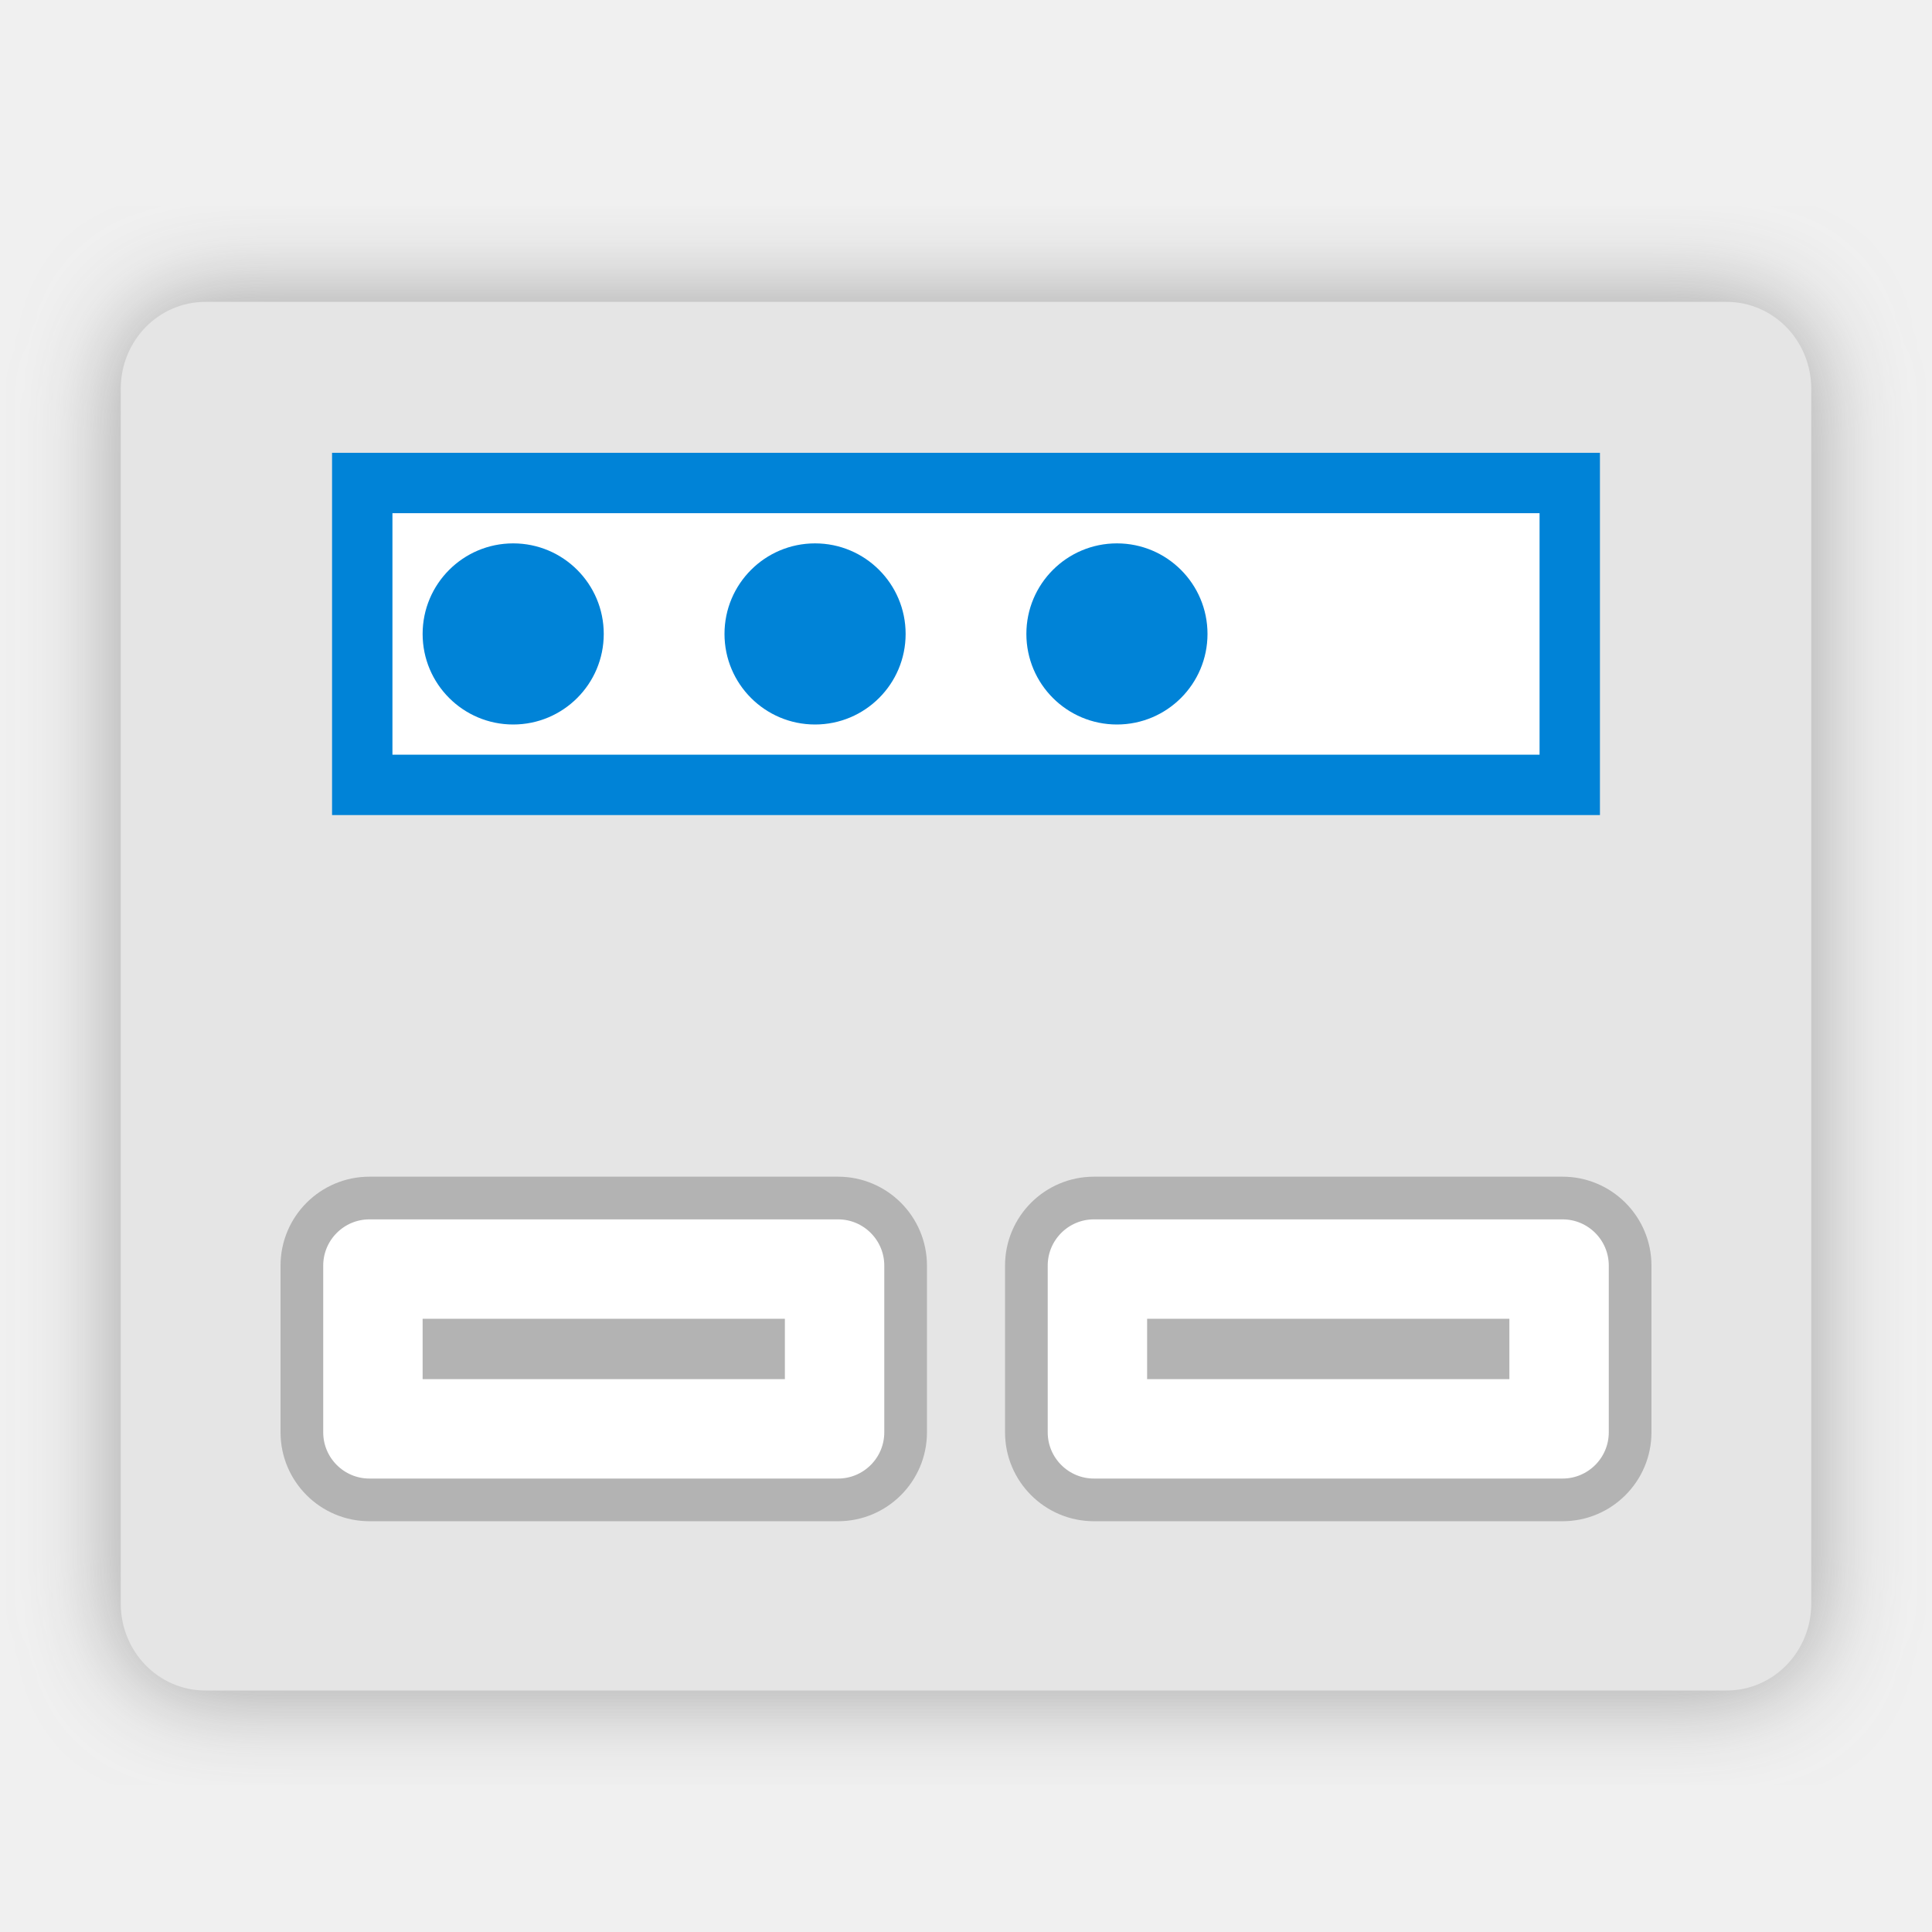
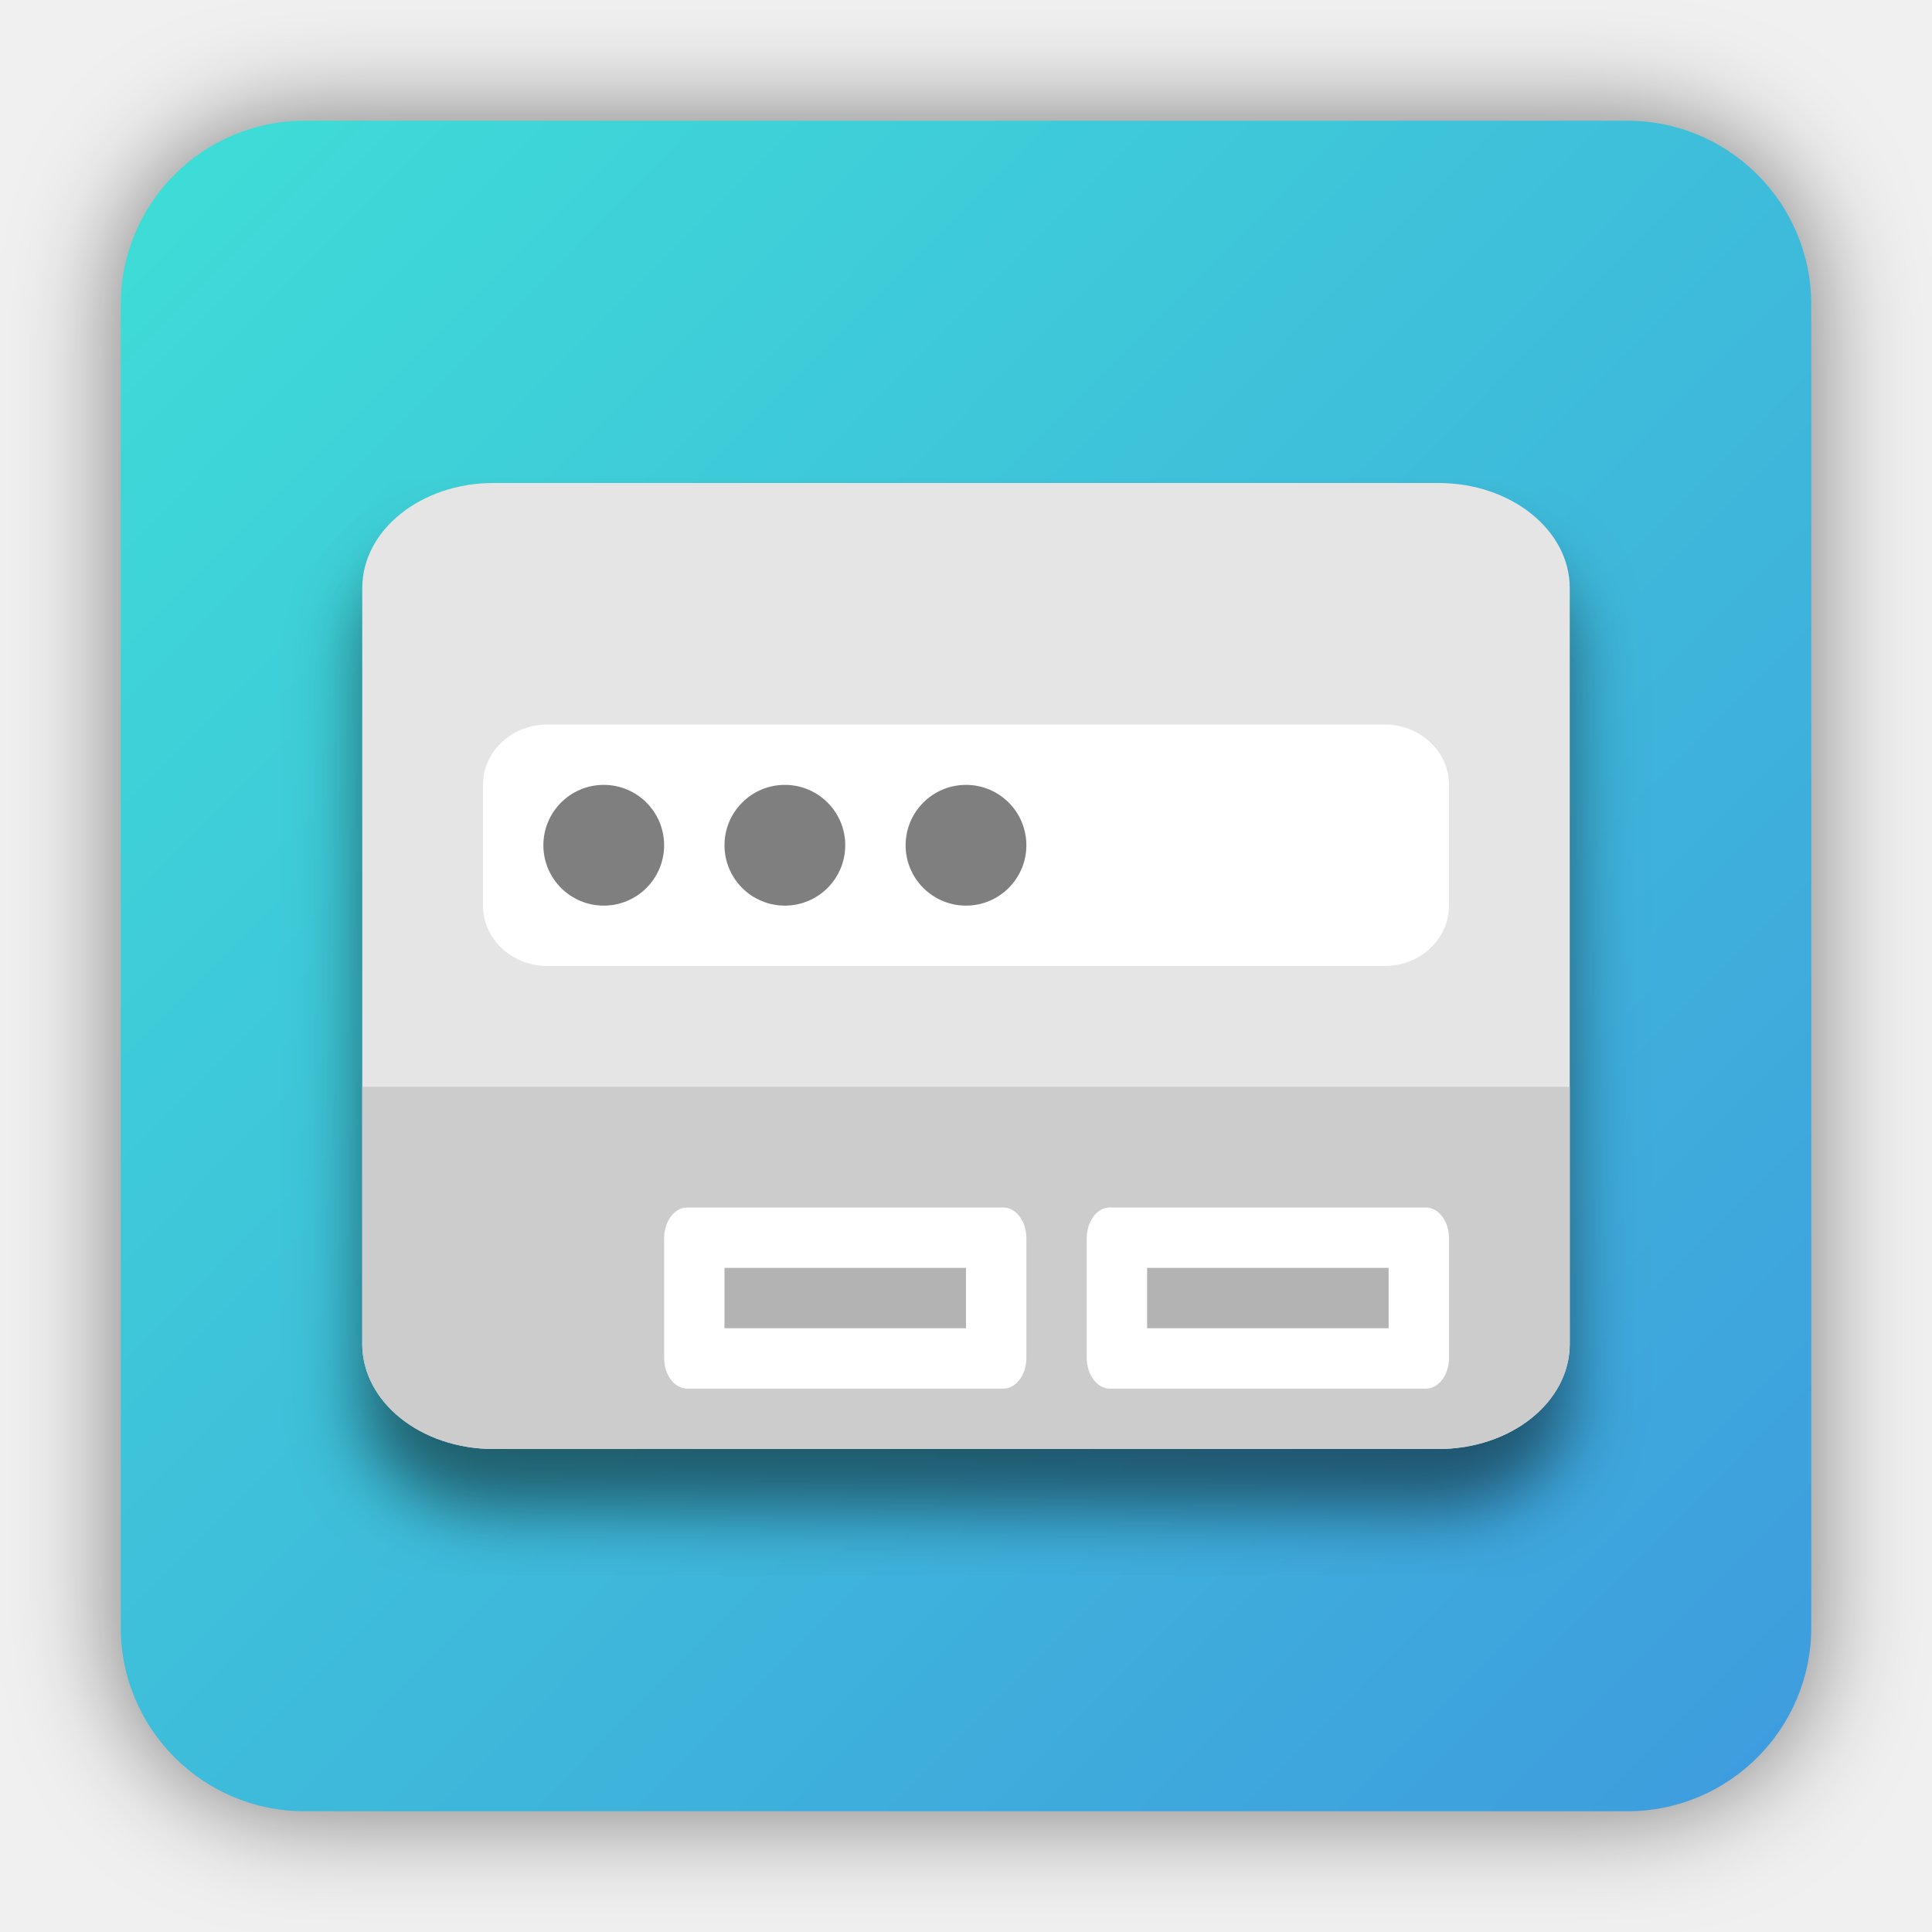
- <svg xmlns="http://www.w3.org/2000/svg" id="svg66" version="1" height="32" width="32">
+ <svg xmlns="http://www.w3.org/2000/svg" xmlns:xlink="http://www.w3.org/1999/xlink" width="32" height="32" version="1" id="svg66">
  <defs id="defs70">
-     <filter style="color-interpolation-filters:sRGB" id="filter40515" x="-0.068" width="1.137" y="-0.083" height="1.166">
-       <feGaussianBlur stdDeviation="0.797" id="feGaussianBlur40517" />
+     <linearGradient id="linearGradient916">
+       <stop style="stop-color:#3e9ade;stop-opacity:1;" offset="0" id="stop912" />
+       <stop style="stop-color:#3eded7;stop-opacity:1" offset="1" id="stop914" />
+     </linearGradient>
+     <filter style="color-interpolation-filters:sRGB" id="filter870" x="-0.075" width="1.15" y="-0.075" height="1.15">
+       <feGaussianBlur stdDeviation="0.875" id="feGaussianBlur872" />
+     </filter>
+     <linearGradient xlink:href="#linearGradient916" id="linearGradient918" x1="-30.345" y1="-30.569" x2="-2" y2="-2" gradientUnits="userSpaceOnUse" />
+     <filter style="color-interpolation-filters:sRGB" id="filter846" x="-0.068" width="1.135" y="-0.084" height="1.169">
+       <feGaussianBlur stdDeviation="0.562" id="feGaussianBlur848" />
    </filter>
  </defs>
-   <rect style="opacity:0.5;filter:url(#filter40515)" fill="#4f4f4f" width="23" height="28" x="-28" y="-30" rx="1.438" ry="1.4" transform="matrix(0,-1,-1,0,0,0)" id="rect38-6" />
-   <rect id="rect38" transform="matrix(0,-1,-1,0,0,0)" ry="1.4" rx="1.438" y="-30" x="-28" height="28" width="23" fill="#4f4f4f" style="fill:#e5e5e5;fill-opacity:1" />
-   <rect id="rect48" ry="0" rx="0" y="8" x="6" height="5" width="20" fill="#ffffff" style="stroke:#0083d7;stroke-opacity:1;stroke-width:1;stroke-miterlimit:4;stroke-dasharray:none" />
-   <circle id="circle56" r="1.5" cy="10.5" cx="8.5" fill="#ff4f4f" style="fill:#0083d7" />
-   <circle id="circle60" r="1.5" cy="10.5" cx="13.5" fill="#ff4f4f" style="fill:#0083d7" />
-   <circle id="circle64" r="1.5" cy="10.5" cx="18.5" fill="#ff4f4f" style="fill:#0083d7" />
-   <rect fill="#ffffff" width="10" height="5" x="5" y="19.843" rx="1.12" ry="1.12" id="rect48-9" style="stroke:#b3b3b3;stroke-width:0.707;stroke-opacity:1" />
-   <rect style="stroke:#b3b3b3;stroke-width:0.707;stroke-opacity:1" id="rect48-9-3" ry="1.12" rx="1.12" y="19.843" x="17" height="5" width="10" fill="#ffffff" />
-   <rect fill="#ffffff" width="6" height="1" x="19" y="21.843" rx="0" ry="0" id="rect48-9-4-9" style="opacity:0.3;fill:#000000;fill-opacity:1;stroke-width:0.245" />
-   <rect style="opacity:0.3;fill:#000000;fill-opacity:1;stroke-width:0.245" id="rect48-9-4-9-5" ry="0" rx="0" y="21.843" x="7" height="1" width="6" fill="#ffffff" />
+   <rect style="fill:#000000;fill-opacity:1;stroke-width:1.103;filter:url(#filter870);opacity:0.5" fill="#4f4f4f" width="28" height="28" x="-30" y="-30" rx="3.045" ry="3.045" transform="matrix(0,-1,-1,0,0,0)" id="rect38-5" />
+   <rect style="fill:url(#linearGradient918);fill-opacity:1;stroke-width:1.103" fill="#4f4f4f" width="28" height="28" x="-30" y="-30" rx="3.045" ry="3.045" transform="matrix(0,-1,-1,0,0,0)" id="rect38" />
+   <rect style="opacity:0.5;mix-blend-mode:normal;fill:#000000;fill-opacity:1;stroke-width:0.705;filter:url(#filter846)" fill="#4f4f4f" width="16" height="20" x="-25" y="-26" rx="1.74" ry="2.175" transform="matrix(0,-1,-1,0,0,0)" id="rect38-53-5" />
+   <rect style="fill:#e5e5e5;fill-opacity:1;stroke-width:0.705" fill="#4f4f4f" width="16" height="20" x="-24" y="-26" rx="1.74" ry="2.175" transform="matrix(0,-1,-1,0,0,0)" id="rect38-53" />
+   <path id="rect38-53-6" style="fill:#cccccc;fill-opacity:1;stroke-width:0.705" d="M 26,18 H 6 v 4.26 C 6,23.224 6.971,24 8.176,24 H 23.824 C 25.029,24 26,23.224 26,22.26 Z" />
+   <rect fill="#ffffff" width="16" height="4" x="8" y="12" rx="1.066" ry="1" id="rect48" style="stroke-width:0.8" />
+   <circle style="opacity:0.5;fill:#000000;fill-opacity:1;stroke-width:0.168" id="path889" cx="10" cy="14" r="1" />
+   <circle style="opacity:0.5;fill:#000000;fill-opacity:1;stroke-width:0.168" id="path889-6" cx="13" cy="14" r="1" />
+   <circle style="opacity:0.5;fill:#000000;fill-opacity:1;stroke-width:0.168" id="path889-2" cx="16" cy="14" r="1" />
+   <rect fill="#ffffff" width="6" height="3" x="18" y="20" rx="0.382" ry="0.509" id="rect48-3-7" style="fill:#ffffff;fill-opacity:1;stroke-width:0.424" />
+   <rect fill="#ffffff" width="6" height="3" x="11" y="20" rx="0.382" ry="0.509" id="rect48-3-7-5" style="fill:#ffffff;fill-opacity:1;stroke-width:0.424" />
+   <rect style="opacity:0.3;fill:#000000;fill-opacity:1;stroke:none;stroke-width:0.094;stroke-opacity:1" id="rect983" width="4" height="1" x="19" y="21" />
+   <rect style="opacity:0.3;fill:#000000;fill-opacity:1;stroke:none;stroke-width:0.094;stroke-opacity:1" id="rect983-9" width="4" height="1" x="12" y="21" />
</svg>
